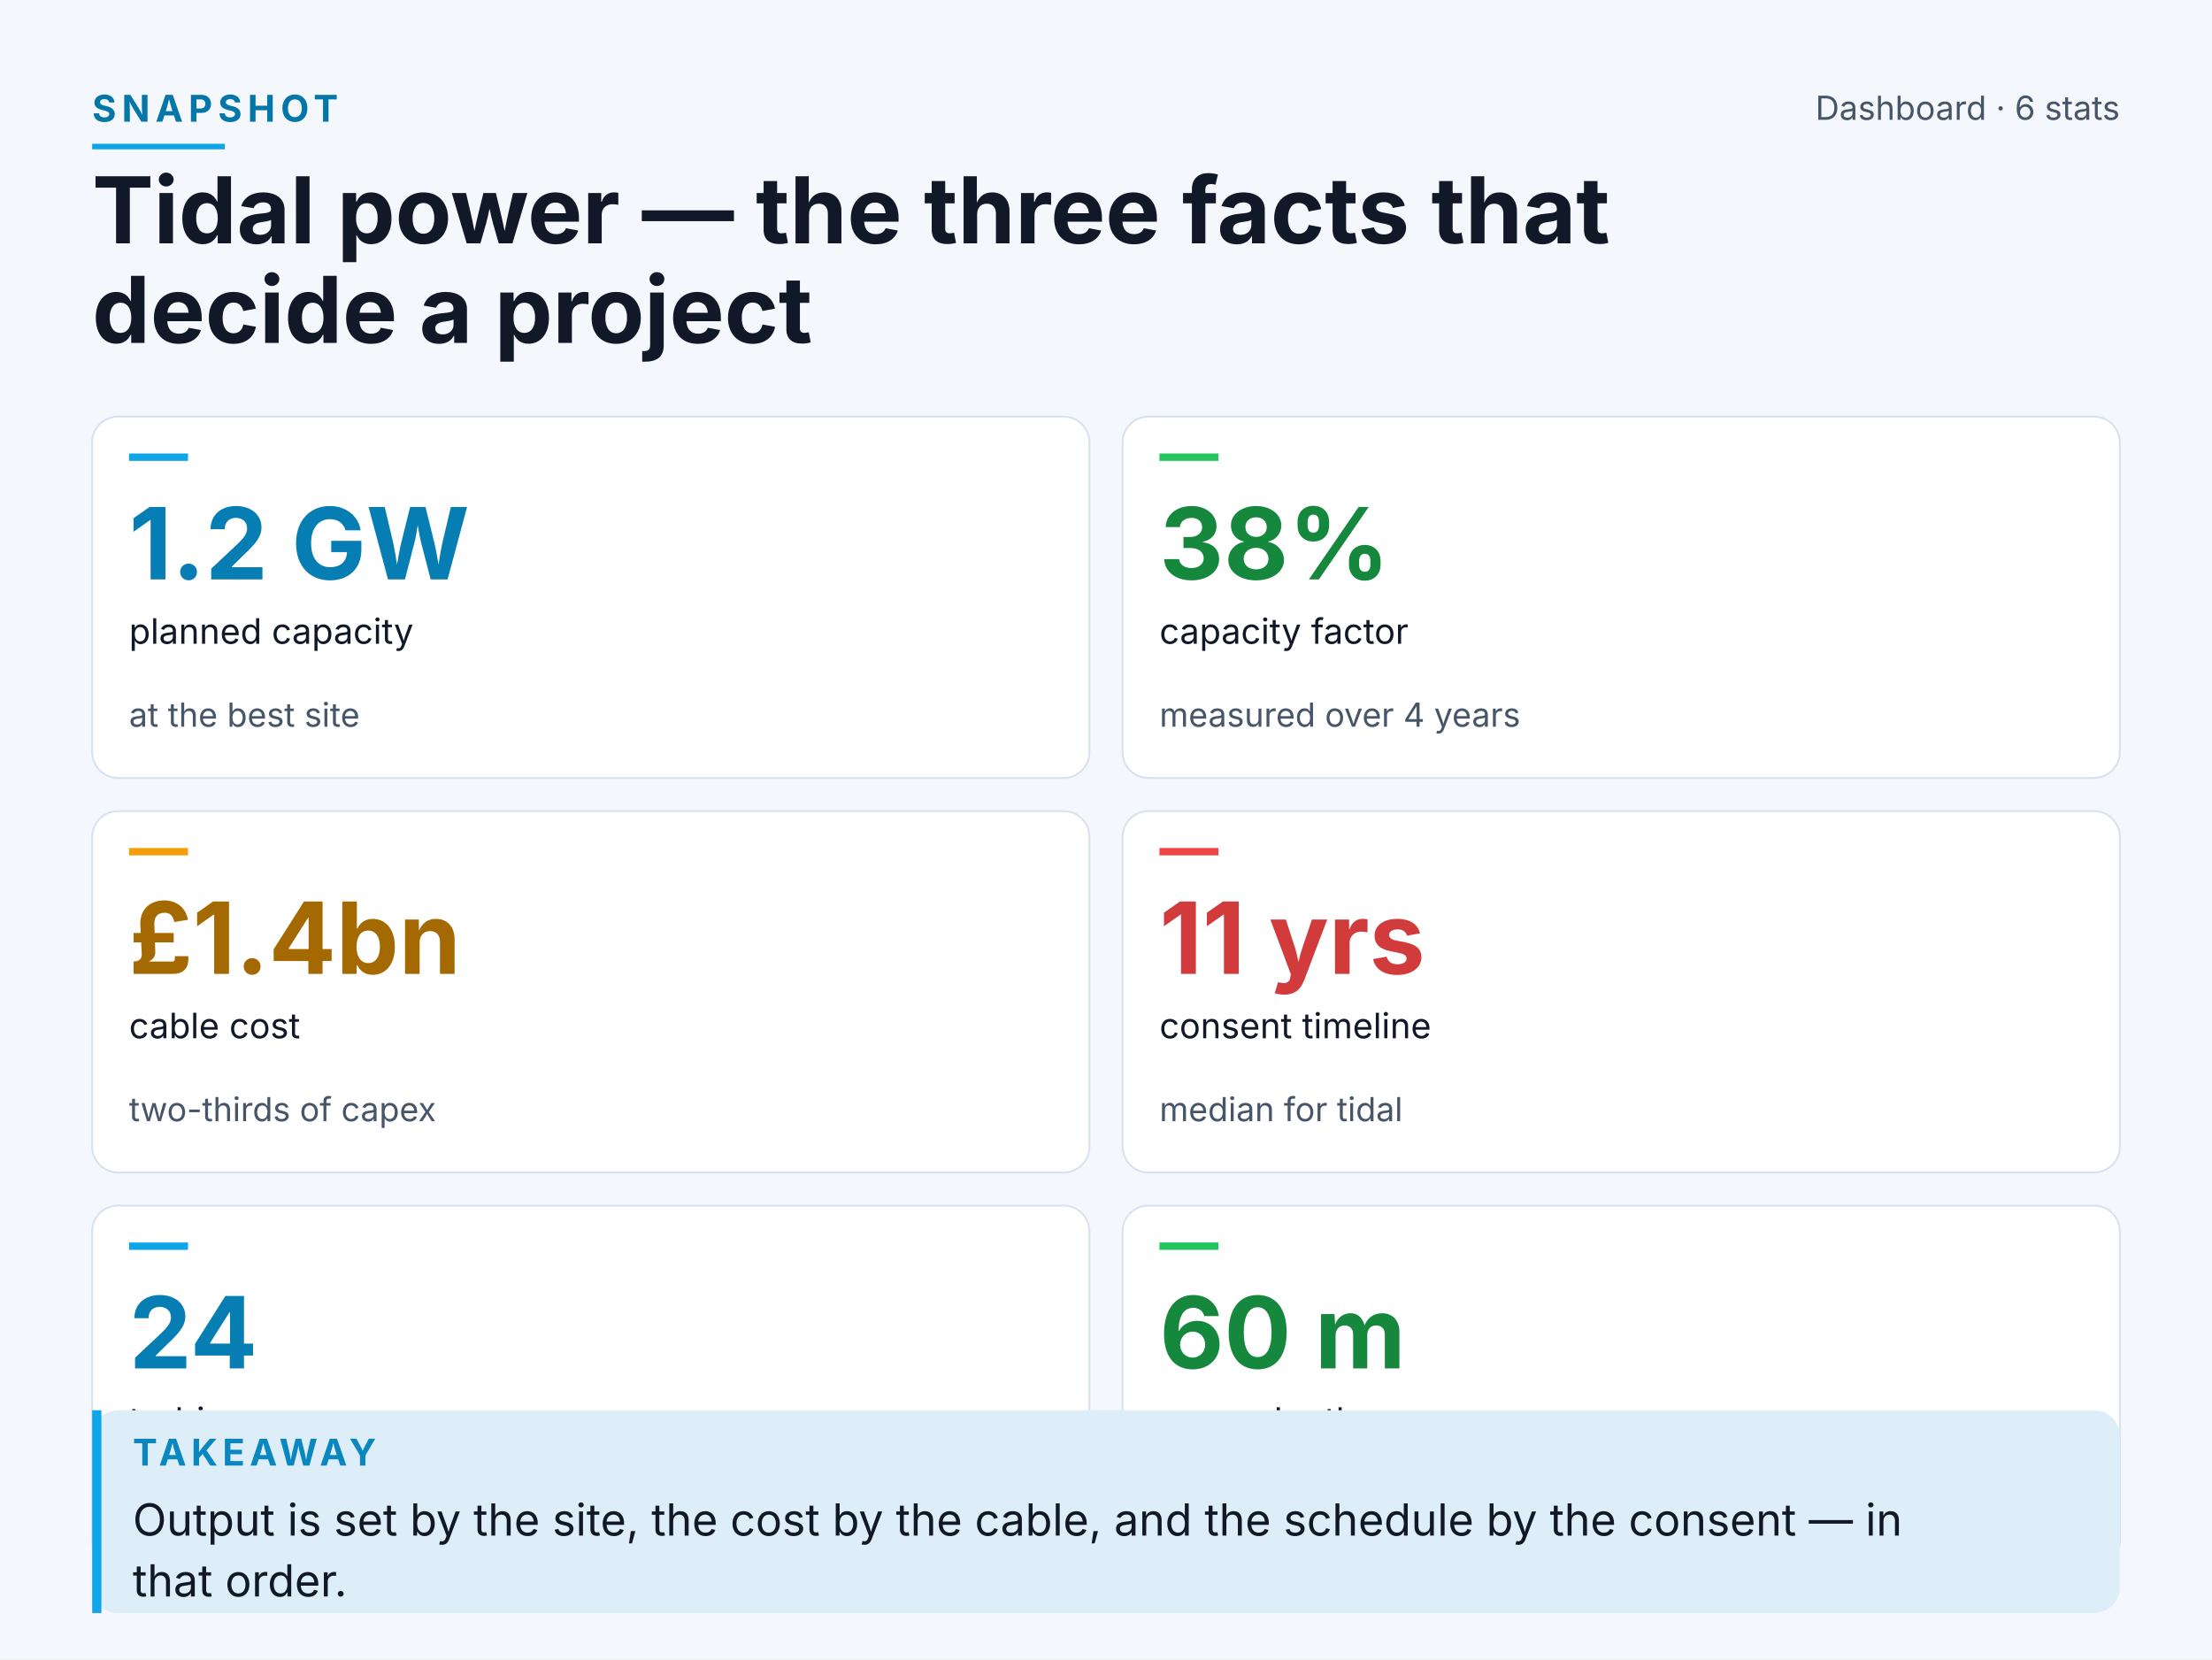
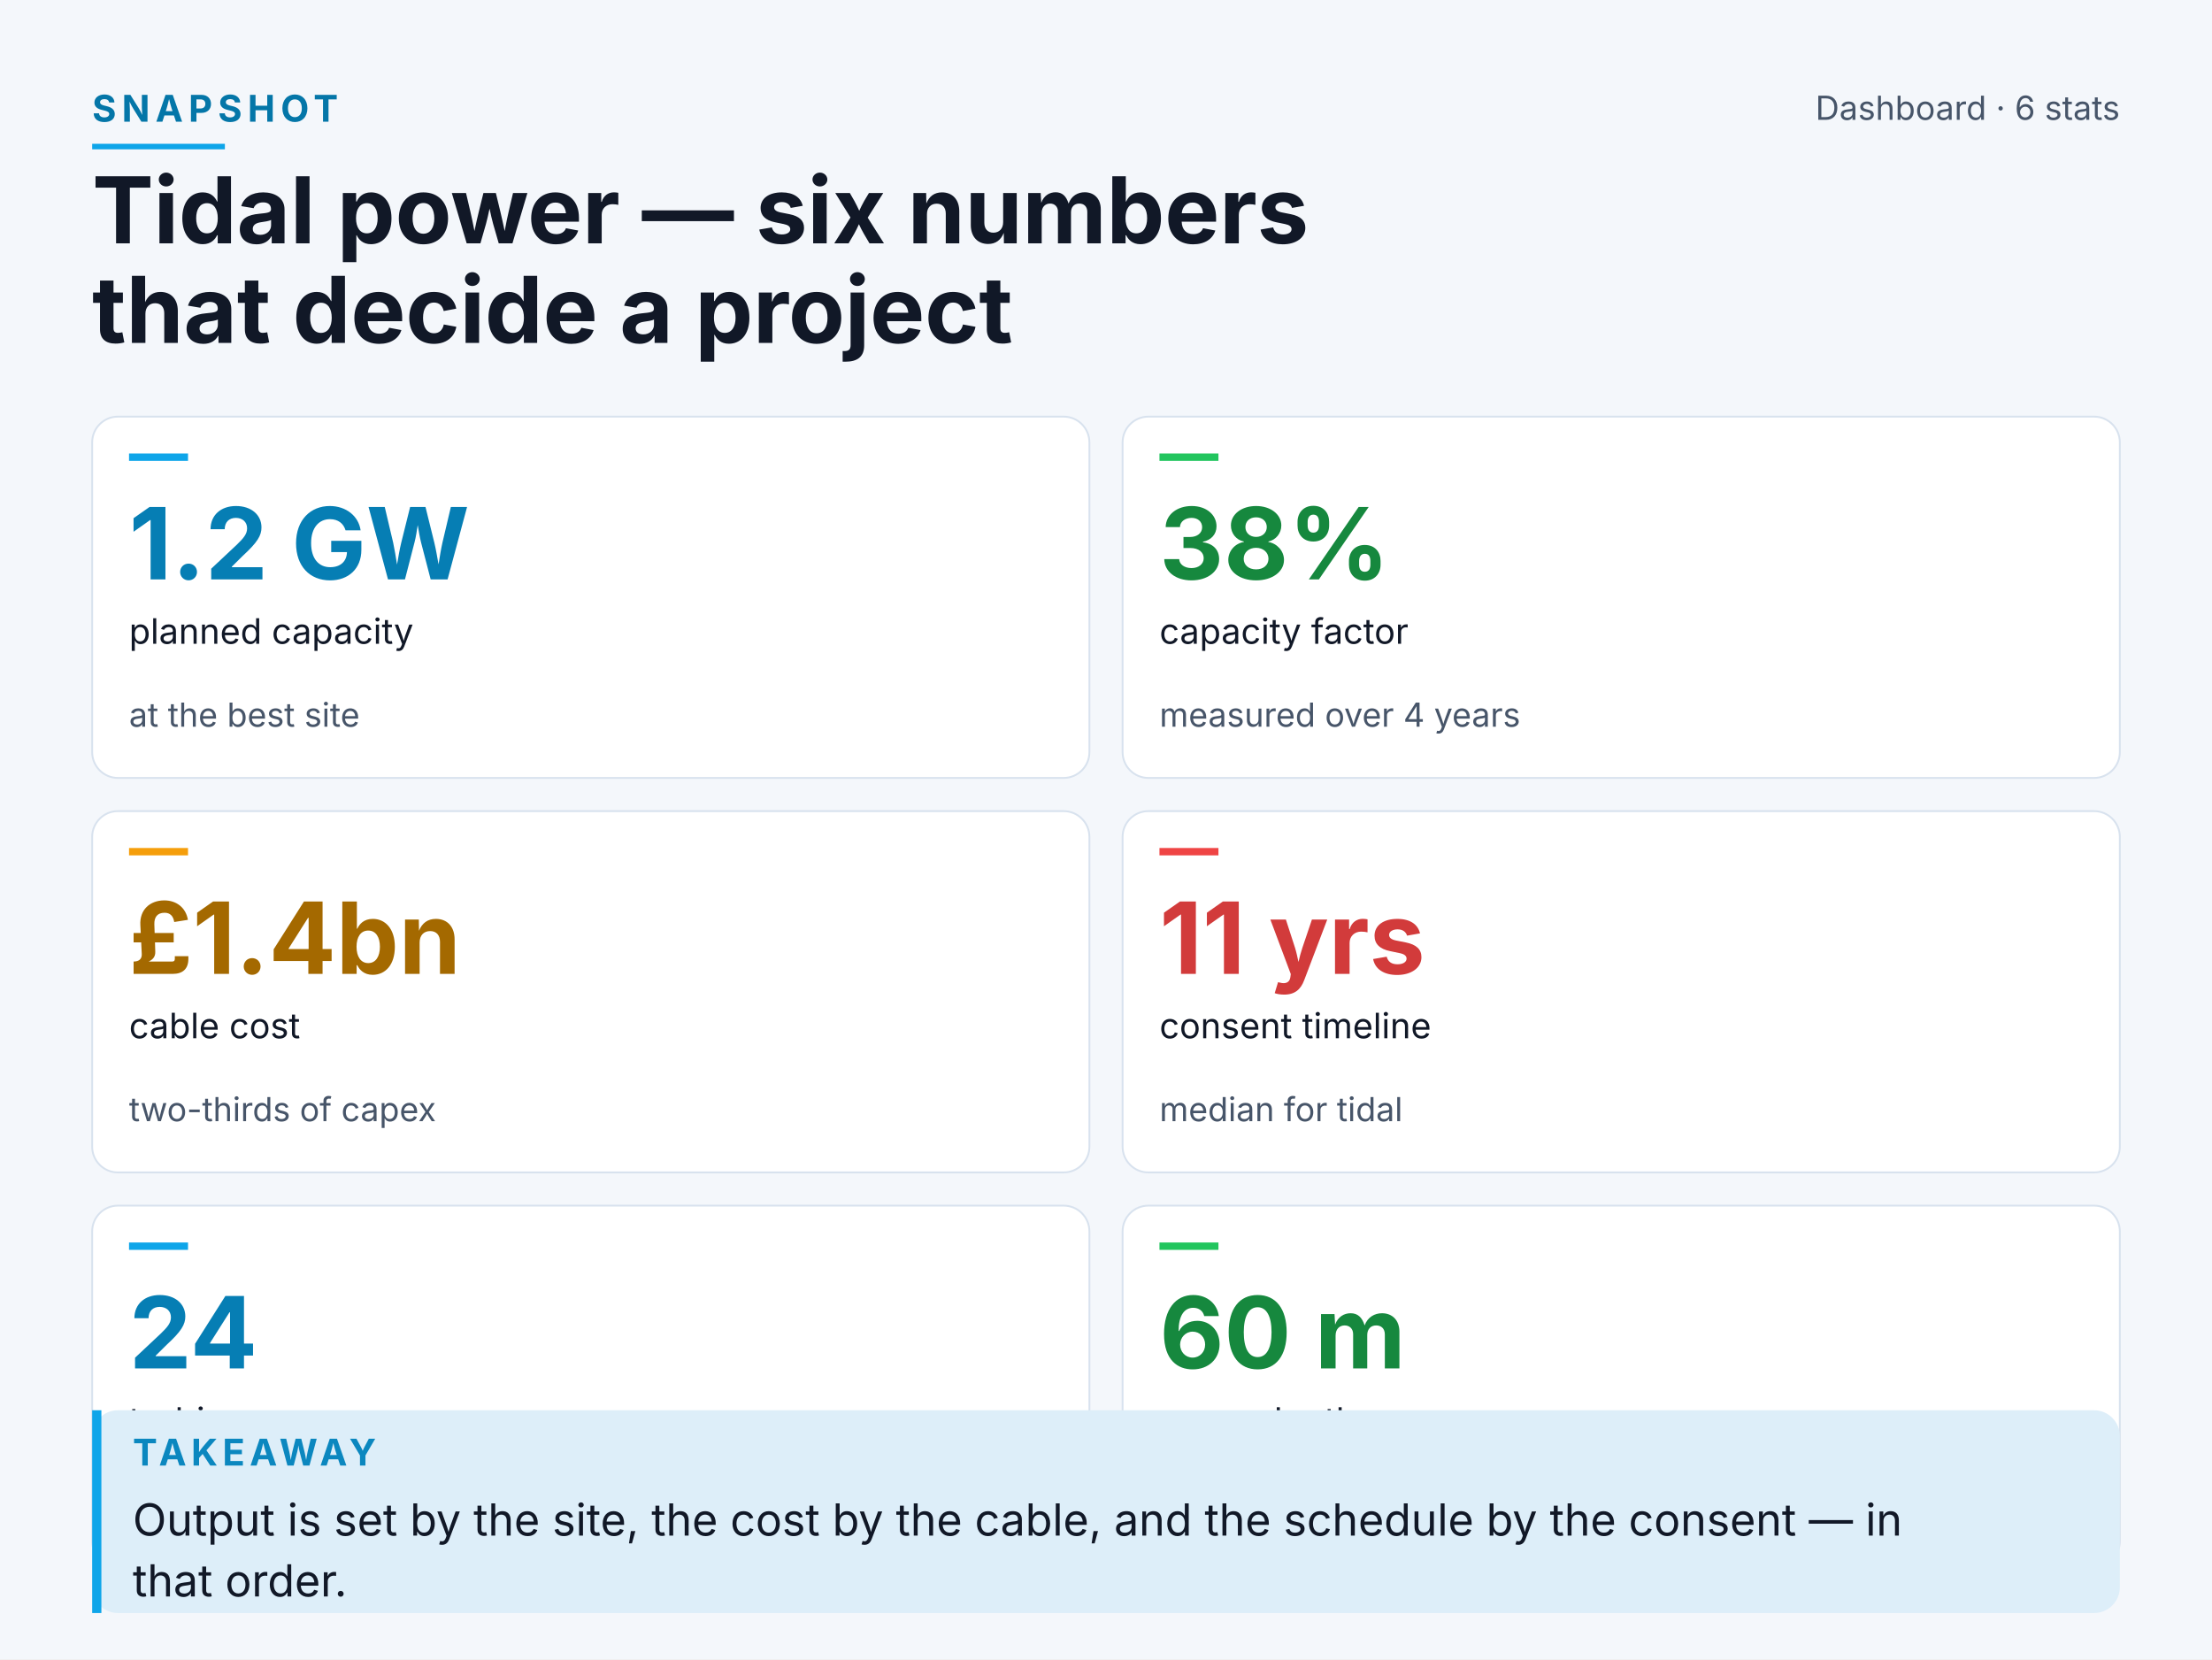
<svg xmlns="http://www.w3.org/2000/svg" width="1200" height="900" viewBox="0 0 1200 900" role="img" aria-labelledby="gfx-title gfx-desc" data-template="stat_grid" data-preset="dashboard" data-detail="standard">
  <defs />
  <rect x="0.0" y="0.0" width="1200.0" height="900.0" fill="#f4f7fb" />
  <text x="50.0" y="66.0" font-family="'Inter var','Inter','DejaVu Sans','Helvetica Neue',Arial,sans-serif" font-size="20" font-weight="700" fill="#0476a8" letter-spacing="3">SNAPSHOT</text>
  <rect x="50.0" y="78.0" width="72.0" height="3.0" fill="#0ea5e9" />
  <text x="1150.0" y="65.0" font-family="'Inter var','Inter','DejaVu Sans','Helvetica Neue',Arial,sans-serif" font-size="18" font-weight="400" fill="#475569" text-anchor="end">Dashboard · 6 stats</text>
-   <text x="50.0" y="132.0" font-family="'Inter var','Inter','DejaVu Sans','Helvetica Neue',Arial,sans-serif" font-size="50" font-weight="700" fill="#111827">Tidal power — the three facts that</text>
-   <text x="50.0" y="186.0" font-family="'Inter var','Inter','DejaVu Sans','Helvetica Neue',Arial,sans-serif" font-size="50" font-weight="700" fill="#111827">decide a project</text>
+   <text x="50.0" y="132.0" font-family="'Inter var','Inter','DejaVu Sans','Helvetica Neue',Arial,sans-serif" font-size="50" font-weight="700" fill="#111827">Tidal power — six numbers</text>
+   <text x="50.0" y="186.0" font-family="'Inter var','Inter','DejaVu Sans','Helvetica Neue',Arial,sans-serif" font-size="50" font-weight="700" fill="#111827">that decide a project</text>
  <rect x="50.0" y="226.0" width="541.0" height="196.0" rx="14.0" fill="#ffffff" />
  <rect x="50.0" y="226.0" width="541.0" height="196.0" rx="14.0" fill="none" stroke="#d8e2ee" stroke-width="1" />
  <rect x="70.0" y="246.0" width="32.0" height="4.0" fill="#0ea5e9" />
-   <text x="70.0" y="314.3" font-family="'Inter var','Inter','DejaVu Sans','Helvetica Neue',Arial,sans-serif" font-size="54" font-weight="700" fill="#067eb4">1.2 GW</text>
+   <text x="70.0" y="314.3" font-family="'Inter var','Inter','DejaVu Sans','Helvetica Neue',Arial,sans-serif" font-size="54" font-weight="700" fill="#067eb4" font-feature-settings="'tnum' 1">1.2 GW</text>
  <text x="70.0" y="349.2" font-family="'Inter var','Inter','DejaVu Sans','Helvetica Neue',Arial,sans-serif" font-size="19" font-weight="400" fill="#111827">planned capacity</text>
  <text x="70.0" y="394.2" font-family="'Inter var','Inter','DejaVu Sans','Helvetica Neue',Arial,sans-serif" font-size="18" font-weight="400" fill="#475569">at the best site</text>
  <rect x="609.0" y="226.0" width="541.0" height="196.0" rx="14.0" fill="#ffffff" />
  <rect x="609.0" y="226.0" width="541.0" height="196.0" rx="14.0" fill="none" stroke="#d8e2ee" stroke-width="1" />
  <rect x="629.0" y="246.0" width="32.0" height="4.0" fill="#22c55e" />
-   <text x="629.0" y="314.3" font-family="'Inter var','Inter','DejaVu Sans','Helvetica Neue',Arial,sans-serif" font-size="54" font-weight="700" fill="#16883e">38%</text>
+   <text x="629.0" y="314.3" font-family="'Inter var','Inter','DejaVu Sans','Helvetica Neue',Arial,sans-serif" font-size="54" font-weight="700" fill="#16883e" font-feature-settings="'tnum' 1">38%</text>
  <text x="629.0" y="349.2" font-family="'Inter var','Inter','DejaVu Sans','Helvetica Neue',Arial,sans-serif" font-size="19" font-weight="400" fill="#111827">capacity factor</text>
  <text x="629.0" y="394.2" font-family="'Inter var','Inter','DejaVu Sans','Helvetica Neue',Arial,sans-serif" font-size="18" font-weight="400" fill="#475569">measured over 4 years</text>
  <rect x="50.0" y="440.0" width="541.0" height="196.0" rx="14.0" fill="#ffffff" />
  <rect x="50.0" y="440.0" width="541.0" height="196.0" rx="14.0" fill="none" stroke="#d8e2ee" stroke-width="1" />
  <rect x="70.0" y="460.0" width="32.0" height="4.0" fill="#f59e0b" />
-   <text x="70.0" y="528.3" font-family="'Inter var','Inter','DejaVu Sans','Helvetica Neue',Arial,sans-serif" font-size="54" font-weight="700" fill="#a46900">£1.4bn</text>
+   <text x="70.0" y="528.3" font-family="'Inter var','Inter','DejaVu Sans','Helvetica Neue',Arial,sans-serif" font-size="54" font-weight="700" fill="#a46900" font-feature-settings="'tnum' 1">£1.4bn</text>
  <text x="70.0" y="563.2" font-family="'Inter var','Inter','DejaVu Sans','Helvetica Neue',Arial,sans-serif" font-size="19" font-weight="400" fill="#111827">cable cost</text>
  <text x="70.0" y="608.2" font-family="'Inter var','Inter','DejaVu Sans','Helvetica Neue',Arial,sans-serif" font-size="18" font-weight="400" fill="#475569">two-thirds of capex</text>
  <rect x="609.0" y="440.0" width="541.0" height="196.0" rx="14.0" fill="#ffffff" />
  <rect x="609.0" y="440.0" width="541.0" height="196.0" rx="14.0" fill="none" stroke="#d8e2ee" stroke-width="1" />
  <rect x="629.0" y="460.0" width="32.0" height="4.0" fill="#ef4444" />
-   <text x="629.0" y="528.3" font-family="'Inter var','Inter','DejaVu Sans','Helvetica Neue',Arial,sans-serif" font-size="54" font-weight="700" fill="#d23b3b">11 yrs</text>
+   <text x="629.0" y="528.3" font-family="'Inter var','Inter','DejaVu Sans','Helvetica Neue',Arial,sans-serif" font-size="54" font-weight="700" fill="#d23b3b" font-feature-settings="'tnum' 1">11 yrs</text>
  <text x="629.0" y="563.2" font-family="'Inter var','Inter','DejaVu Sans','Helvetica Neue',Arial,sans-serif" font-size="19" font-weight="400" fill="#111827">consent timeline</text>
  <text x="629.0" y="608.2" font-family="'Inter var','Inter','DejaVu Sans','Helvetica Neue',Arial,sans-serif" font-size="18" font-weight="400" fill="#475569">median for tidal</text>
  <rect x="50.0" y="654.0" width="541.0" height="196.0" rx="14.0" fill="#ffffff" />
  <rect x="50.0" y="654.0" width="541.0" height="196.0" rx="14.0" fill="none" stroke="#d8e2ee" stroke-width="1" />
  <rect x="70.0" y="674.0" width="32.0" height="4.0" fill="#0ea5e9" />
-   <text x="70.0" y="742.3" font-family="'Inter var','Inter','DejaVu Sans','Helvetica Neue',Arial,sans-serif" font-size="54" font-weight="700" fill="#067eb4">24</text>
+   <text x="70.0" y="742.3" font-family="'Inter var','Inter','DejaVu Sans','Helvetica Neue',Arial,sans-serif" font-size="54" font-weight="700" fill="#067eb4" font-feature-settings="'tnum' 1">24</text>
  <text x="70.0" y="777.2" font-family="'Inter var','Inter','DejaVu Sans','Helvetica Neue',Arial,sans-serif" font-size="19" font-weight="400" fill="#111827">turbines</text>
  <text x="70.0" y="822.2" font-family="'Inter var','Inter','DejaVu Sans','Helvetica Neue',Arial,sans-serif" font-size="18" font-weight="400" fill="#475569">in the first array</text>
  <rect x="609.0" y="654.0" width="541.0" height="196.0" rx="14.0" fill="#ffffff" />
  <rect x="609.0" y="654.0" width="541.0" height="196.0" rx="14.0" fill="none" stroke="#d8e2ee" stroke-width="1" />
  <rect x="629.0" y="674.0" width="32.0" height="4.0" fill="#22c55e" />
-   <text x="629.0" y="742.3" font-family="'Inter var','Inter','DejaVu Sans','Helvetica Neue',Arial,sans-serif" font-size="54" font-weight="700" fill="#16883e">60 m</text>
+   <text x="629.0" y="742.3" font-family="'Inter var','Inter','DejaVu Sans','Helvetica Neue',Arial,sans-serif" font-size="54" font-weight="700" fill="#16883e" font-feature-settings="'tnum' 1">60 m</text>
  <text x="629.0" y="777.2" font-family="'Inter var','Inter','DejaVu Sans','Helvetica Neue',Arial,sans-serif" font-size="19" font-weight="400" fill="#111827">mean depth</text>
  <text x="629.0" y="822.2" font-family="'Inter var','Inter','DejaVu Sans','Helvetica Neue',Arial,sans-serif" font-size="18" font-weight="400" fill="#475569">at the sill</text>
  <rect x="50.0" y="765.0" width="1100.0" height="110.0" rx="14.0" fill="#ddeef9" />
  <rect x="50.0" y="765.0" width="5.0" height="110.0" fill="#0ea5e9" />
  <text x="72.0" y="795.0" font-family="'Inter var','Inter','DejaVu Sans','Helvetica Neue',Arial,sans-serif" font-size="20" font-weight="700" fill="#0b87bf" letter-spacing="2.6">TAKEAWAY</text>
  <text x="72.0" y="833.0" font-family="'Inter var','Inter','DejaVu Sans','Helvetica Neue',Arial,sans-serif" font-size="24" font-weight="400" fill="#111827">Output is set by the site, the cost by the cable, and the schedule by the consent — in</text>
  <text x="72.0" y="866.0" font-family="'Inter var','Inter','DejaVu Sans','Helvetica Neue',Arial,sans-serif" font-size="24" font-weight="400" fill="#111827">that order.</text>
</svg>
